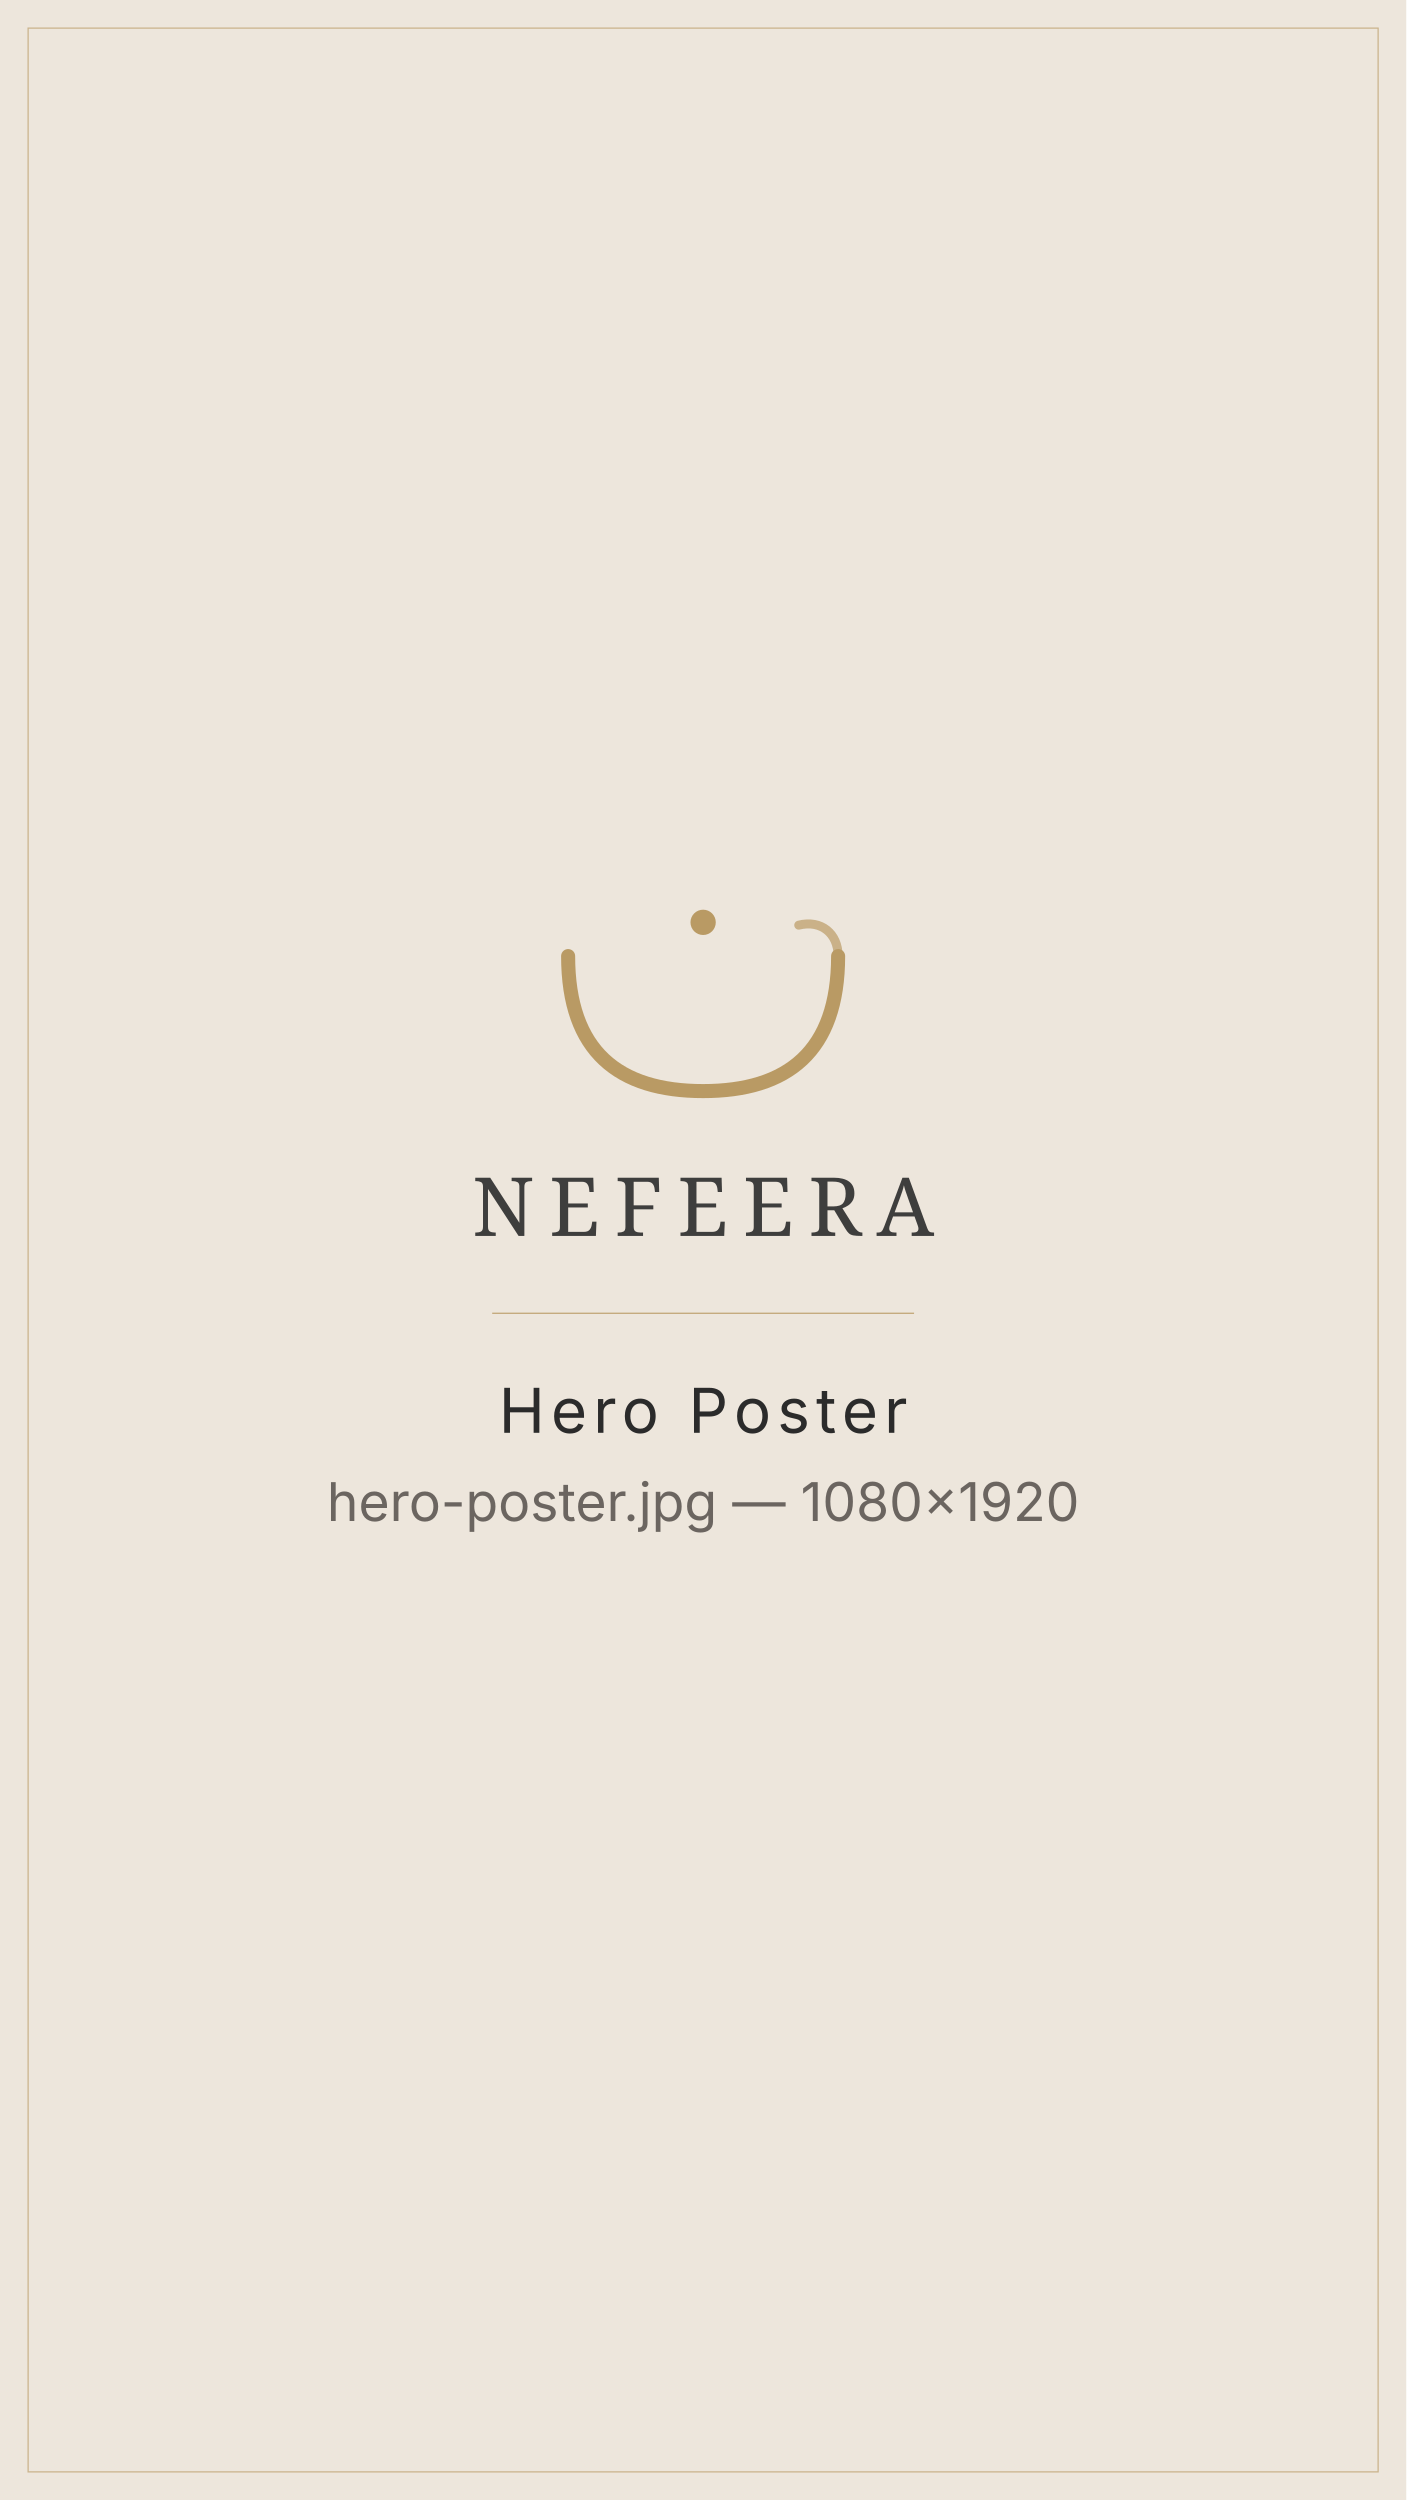
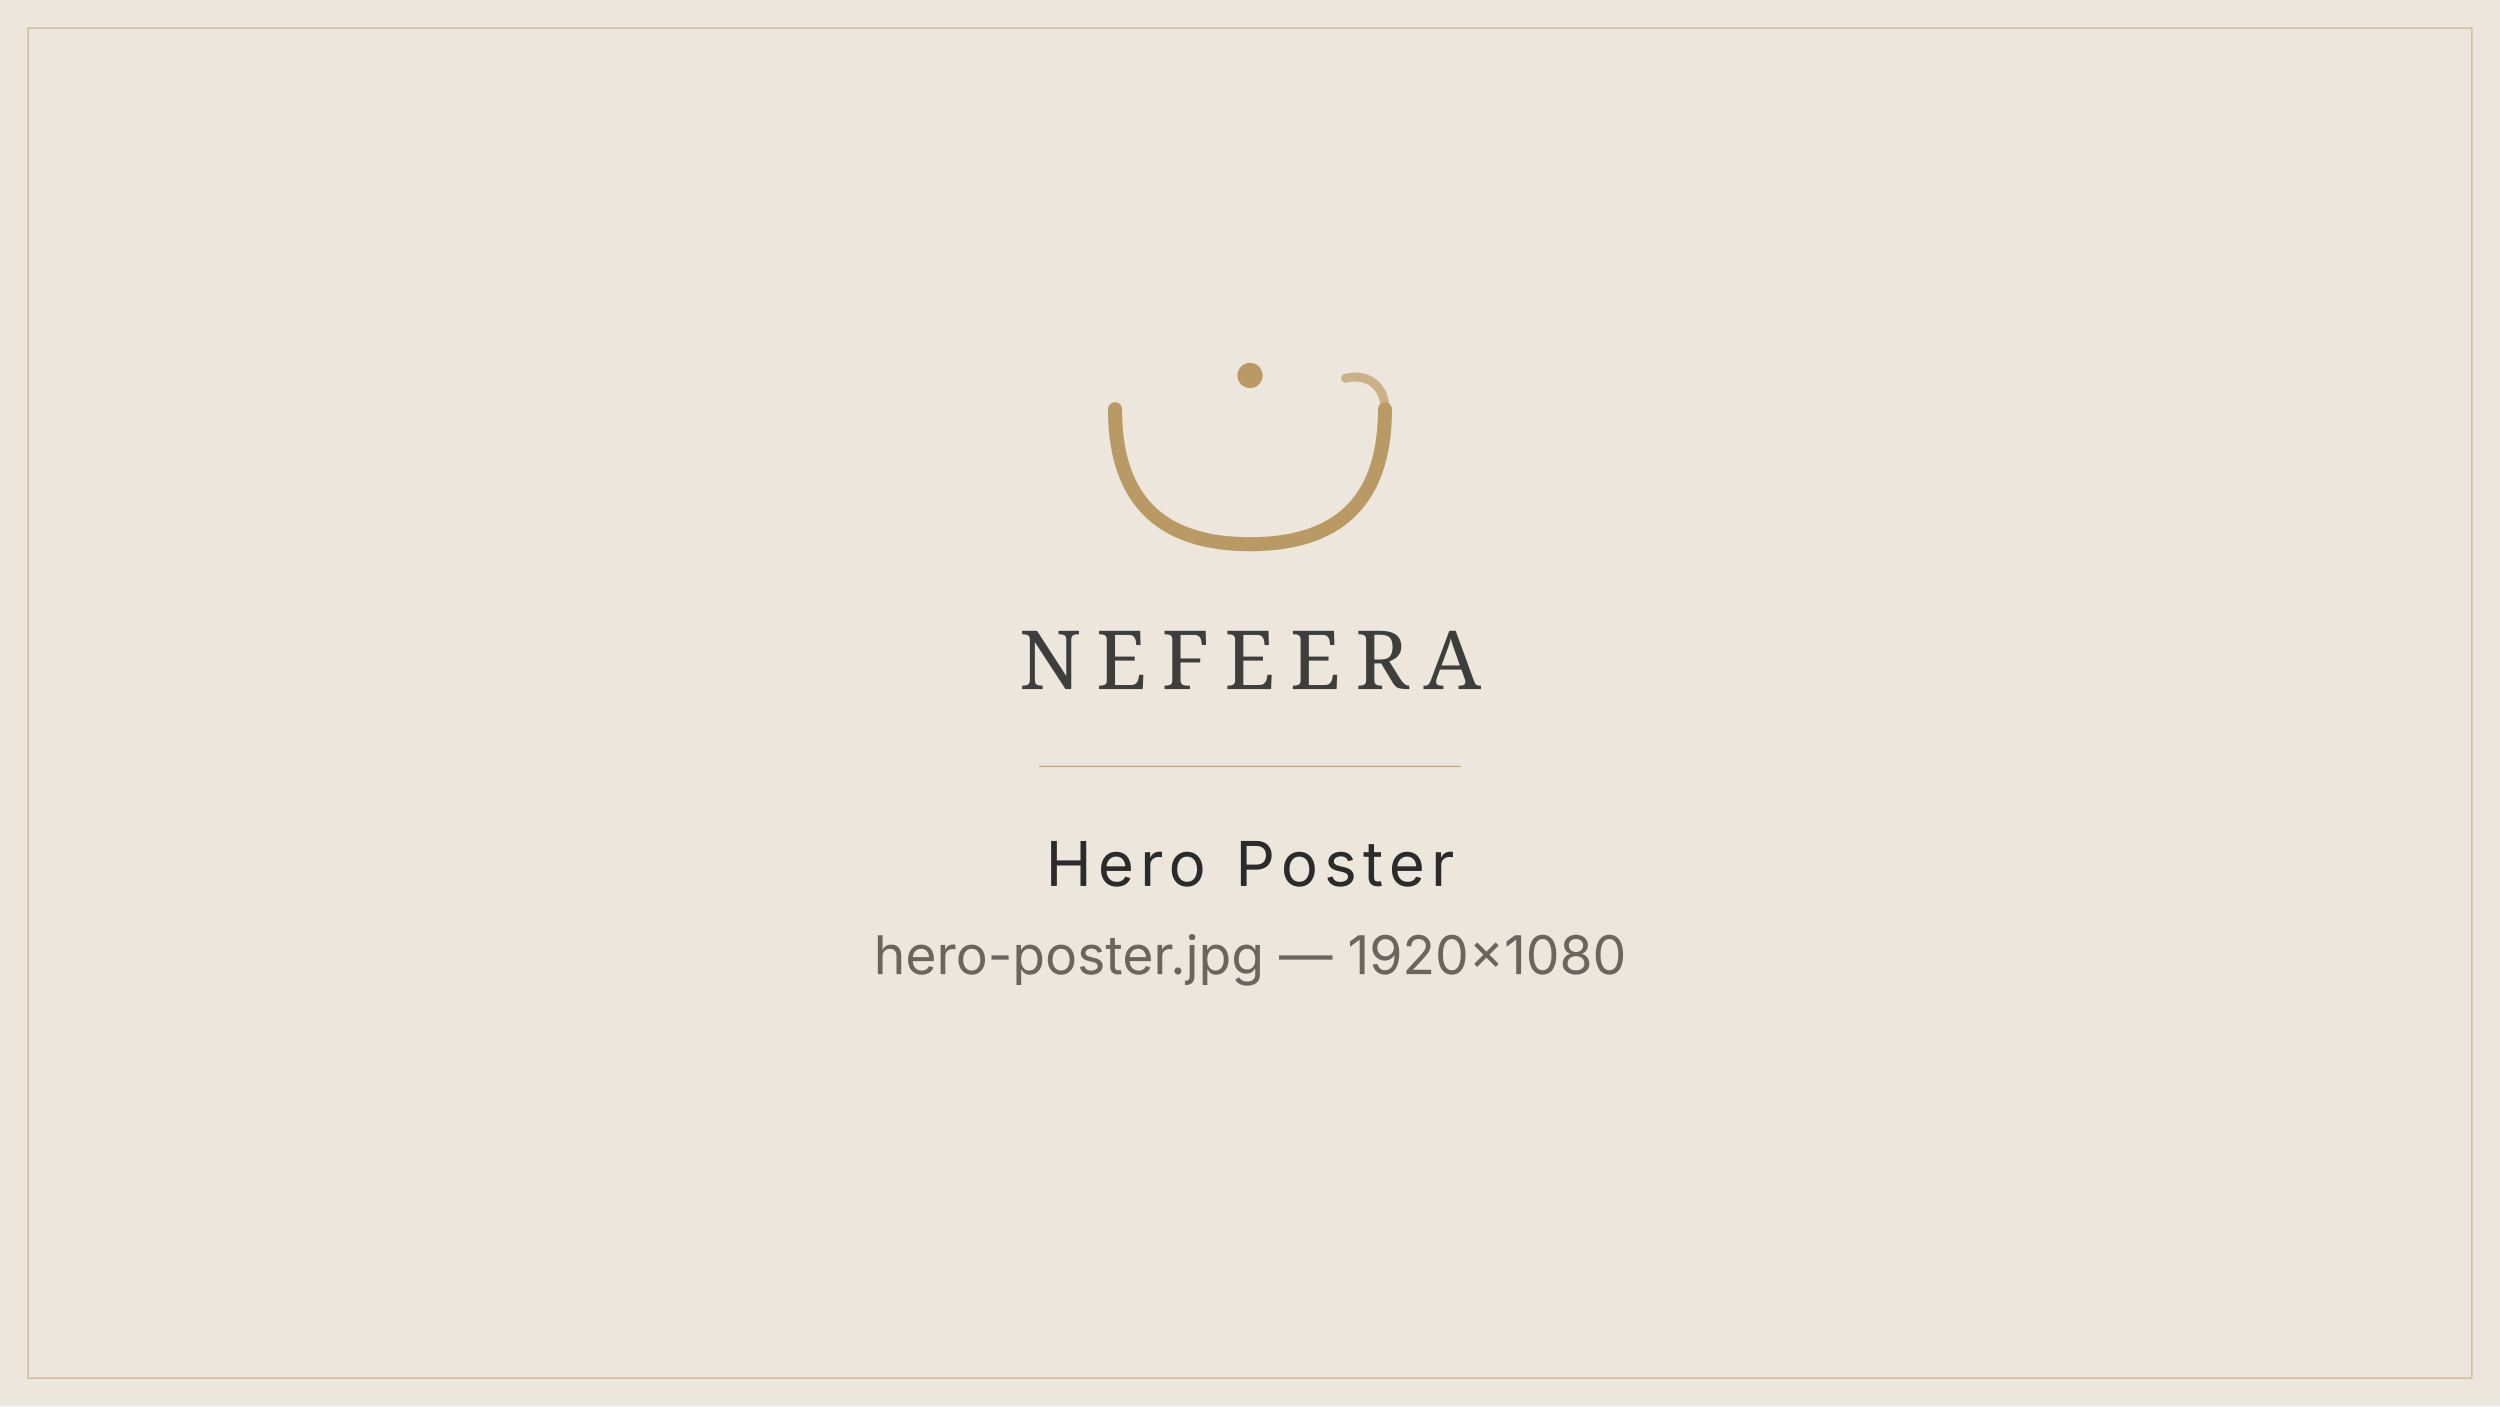
- <svg xmlns="http://www.w3.org/2000/svg" viewBox="0 0 1080 1920" width="1080" height="1920" preserveAspectRatio="xMidYMid slice" role="img" aria-label="Hero Poster placeholder. Required file: hero-poster.jpg — 1080×1920">
-   <rect width="1080" height="1920" fill="#EDE6DC" />
-   <rect x="21.60" y="21.60" width="1036.80" height="1876.80" fill="none" stroke="#B08D4F" stroke-width="1" vector-effect="non-scaling-stroke" opacity="0.55" />
-   <g transform="translate(410.40 695.40) scale(2.16)" fill="none" stroke="#B08D4F" stroke-linecap="round" stroke-linejoin="round" opacity="0.85">
+ <svg xmlns="http://www.w3.org/2000/svg" viewBox="0 0 1920 1080" width="1920" height="1080" preserveAspectRatio="xMidYMid slice" role="img" aria-label="Hero Poster placeholder. Required file: hero-poster.jpg — 1920×1080">
+   <rect width="1920" height="1080" fill="#EDE6DC" />
+   <rect x="21.60" y="21.60" width="1876.80" height="1036.80" fill="none" stroke="#B08D4F" stroke-width="1" vector-effect="non-scaling-stroke" opacity="0.55" />
+   <g transform="translate(830.40 275.40) scale(2.16)" fill="none" stroke="#B08D4F" stroke-linecap="round" stroke-linejoin="round" opacity="0.85">
    <path d="M12 18 C12 52, 30 66, 60 66 C90 66, 108 52, 108 18" stroke-width="5" />
    <path d="M108 18 C108 10, 102 5, 94 7" stroke-width="3.2" opacity="0.7" />
    <circle cx="60" cy="6" r="4.5" fill="#B08D4F" stroke="none" />
  </g>
-   <text x="540.00" y="949.20" text-anchor="middle" font-family="'Cormorant Garamond', Georgia, serif" font-size="62.64" letter-spacing="11.28" fill="#2B2B2B" opacity="0.9">NEFEERA</text>
-   <line x1="378.00" y1="1008.60" x2="702.00" y2="1008.60" stroke="#B08D4F" stroke-width="1" vector-effect="non-scaling-stroke" opacity="0.7" />
-   <text x="540.00" y="1100.40" text-anchor="middle" font-family="Inter, system-ui, sans-serif" font-size="47.52" letter-spacing="4.75" fill="#2B2B2B">Hero Poster</text>
-   <text x="540.00" y="1168.12" text-anchor="middle" font-family="Inter, system-ui, sans-serif" font-size="41.04" fill="#6B6560">hero-poster.jpg — 1080×1920</text>
+   <text x="960.00" y="529.20" text-anchor="middle" font-family="'Cormorant Garamond', Georgia, serif" font-size="62.64" letter-spacing="11.28" fill="#2B2B2B" opacity="0.9">NEFEERA</text>
+   <line x1="798.00" y1="588.60" x2="1122.00" y2="588.60" stroke="#B08D4F" stroke-width="1" vector-effect="non-scaling-stroke" opacity="0.7" />
+   <text x="960.00" y="680.40" text-anchor="middle" font-family="Inter, system-ui, sans-serif" font-size="47.52" letter-spacing="4.75" fill="#2B2B2B">Hero Poster</text>
+   <text x="960.00" y="748.12" text-anchor="middle" font-family="Inter, system-ui, sans-serif" font-size="41.04" fill="#6B6560">hero-poster.jpg — 1920×1080</text>
</svg>
